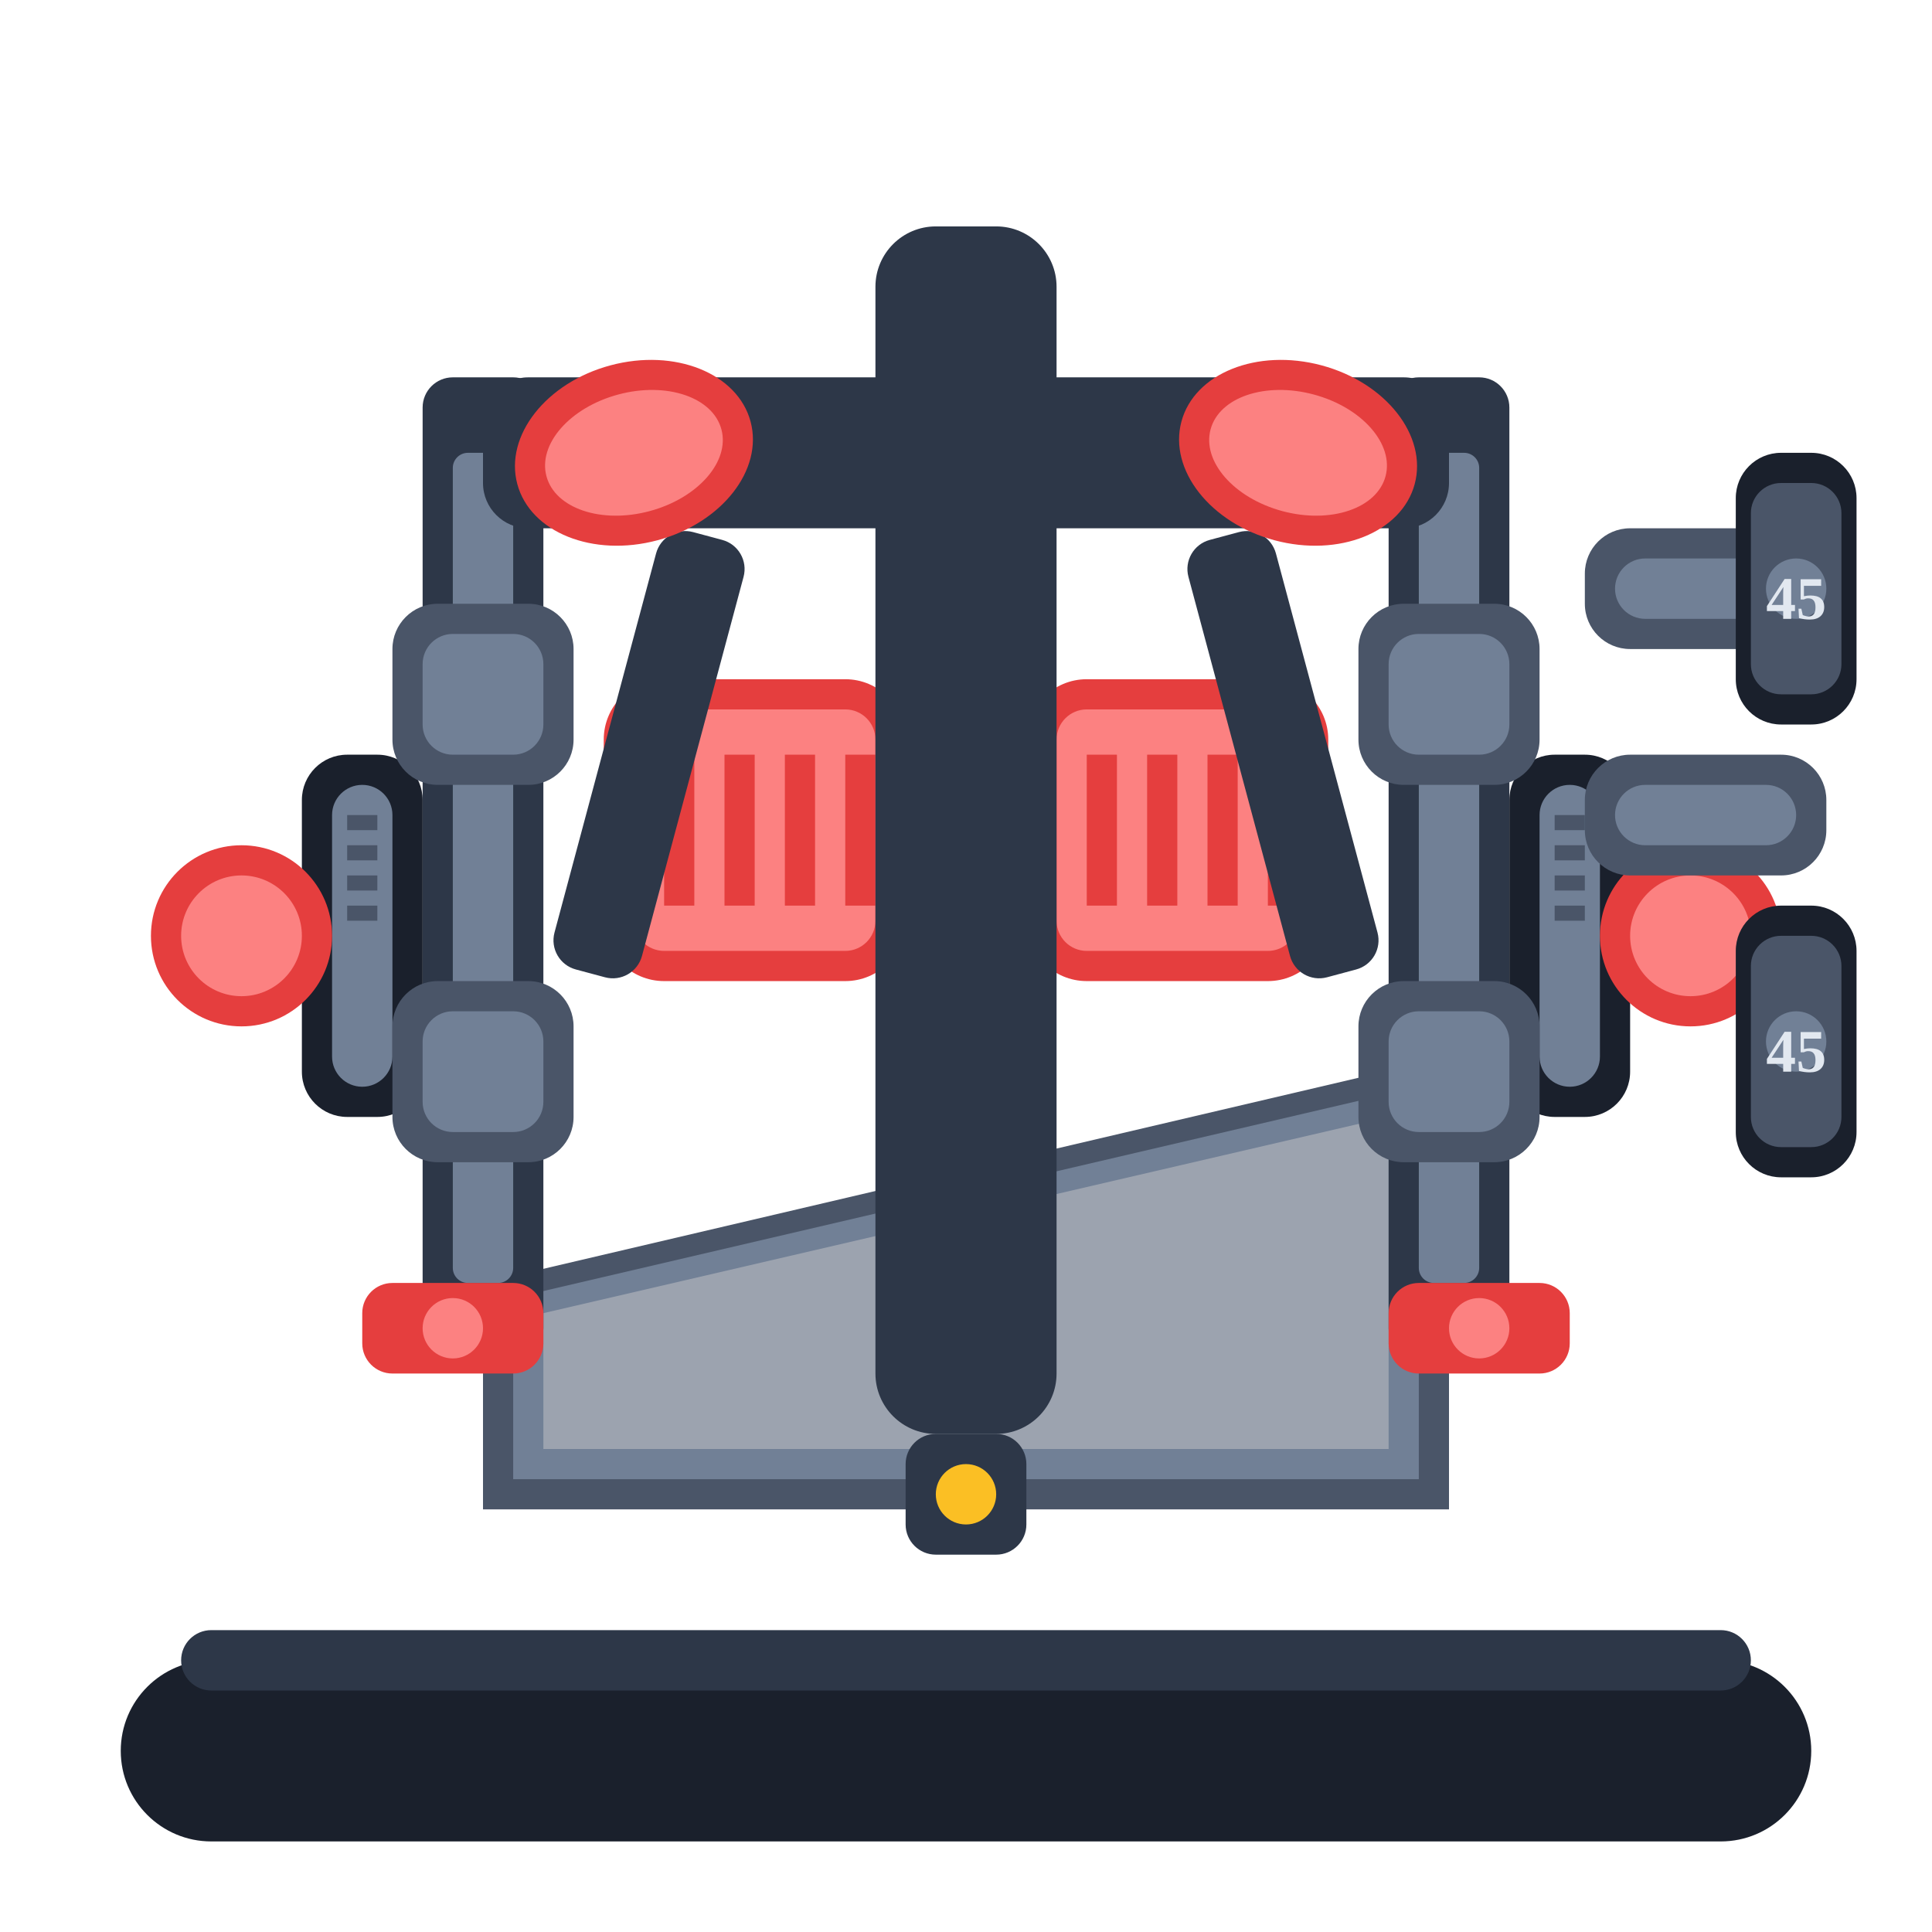
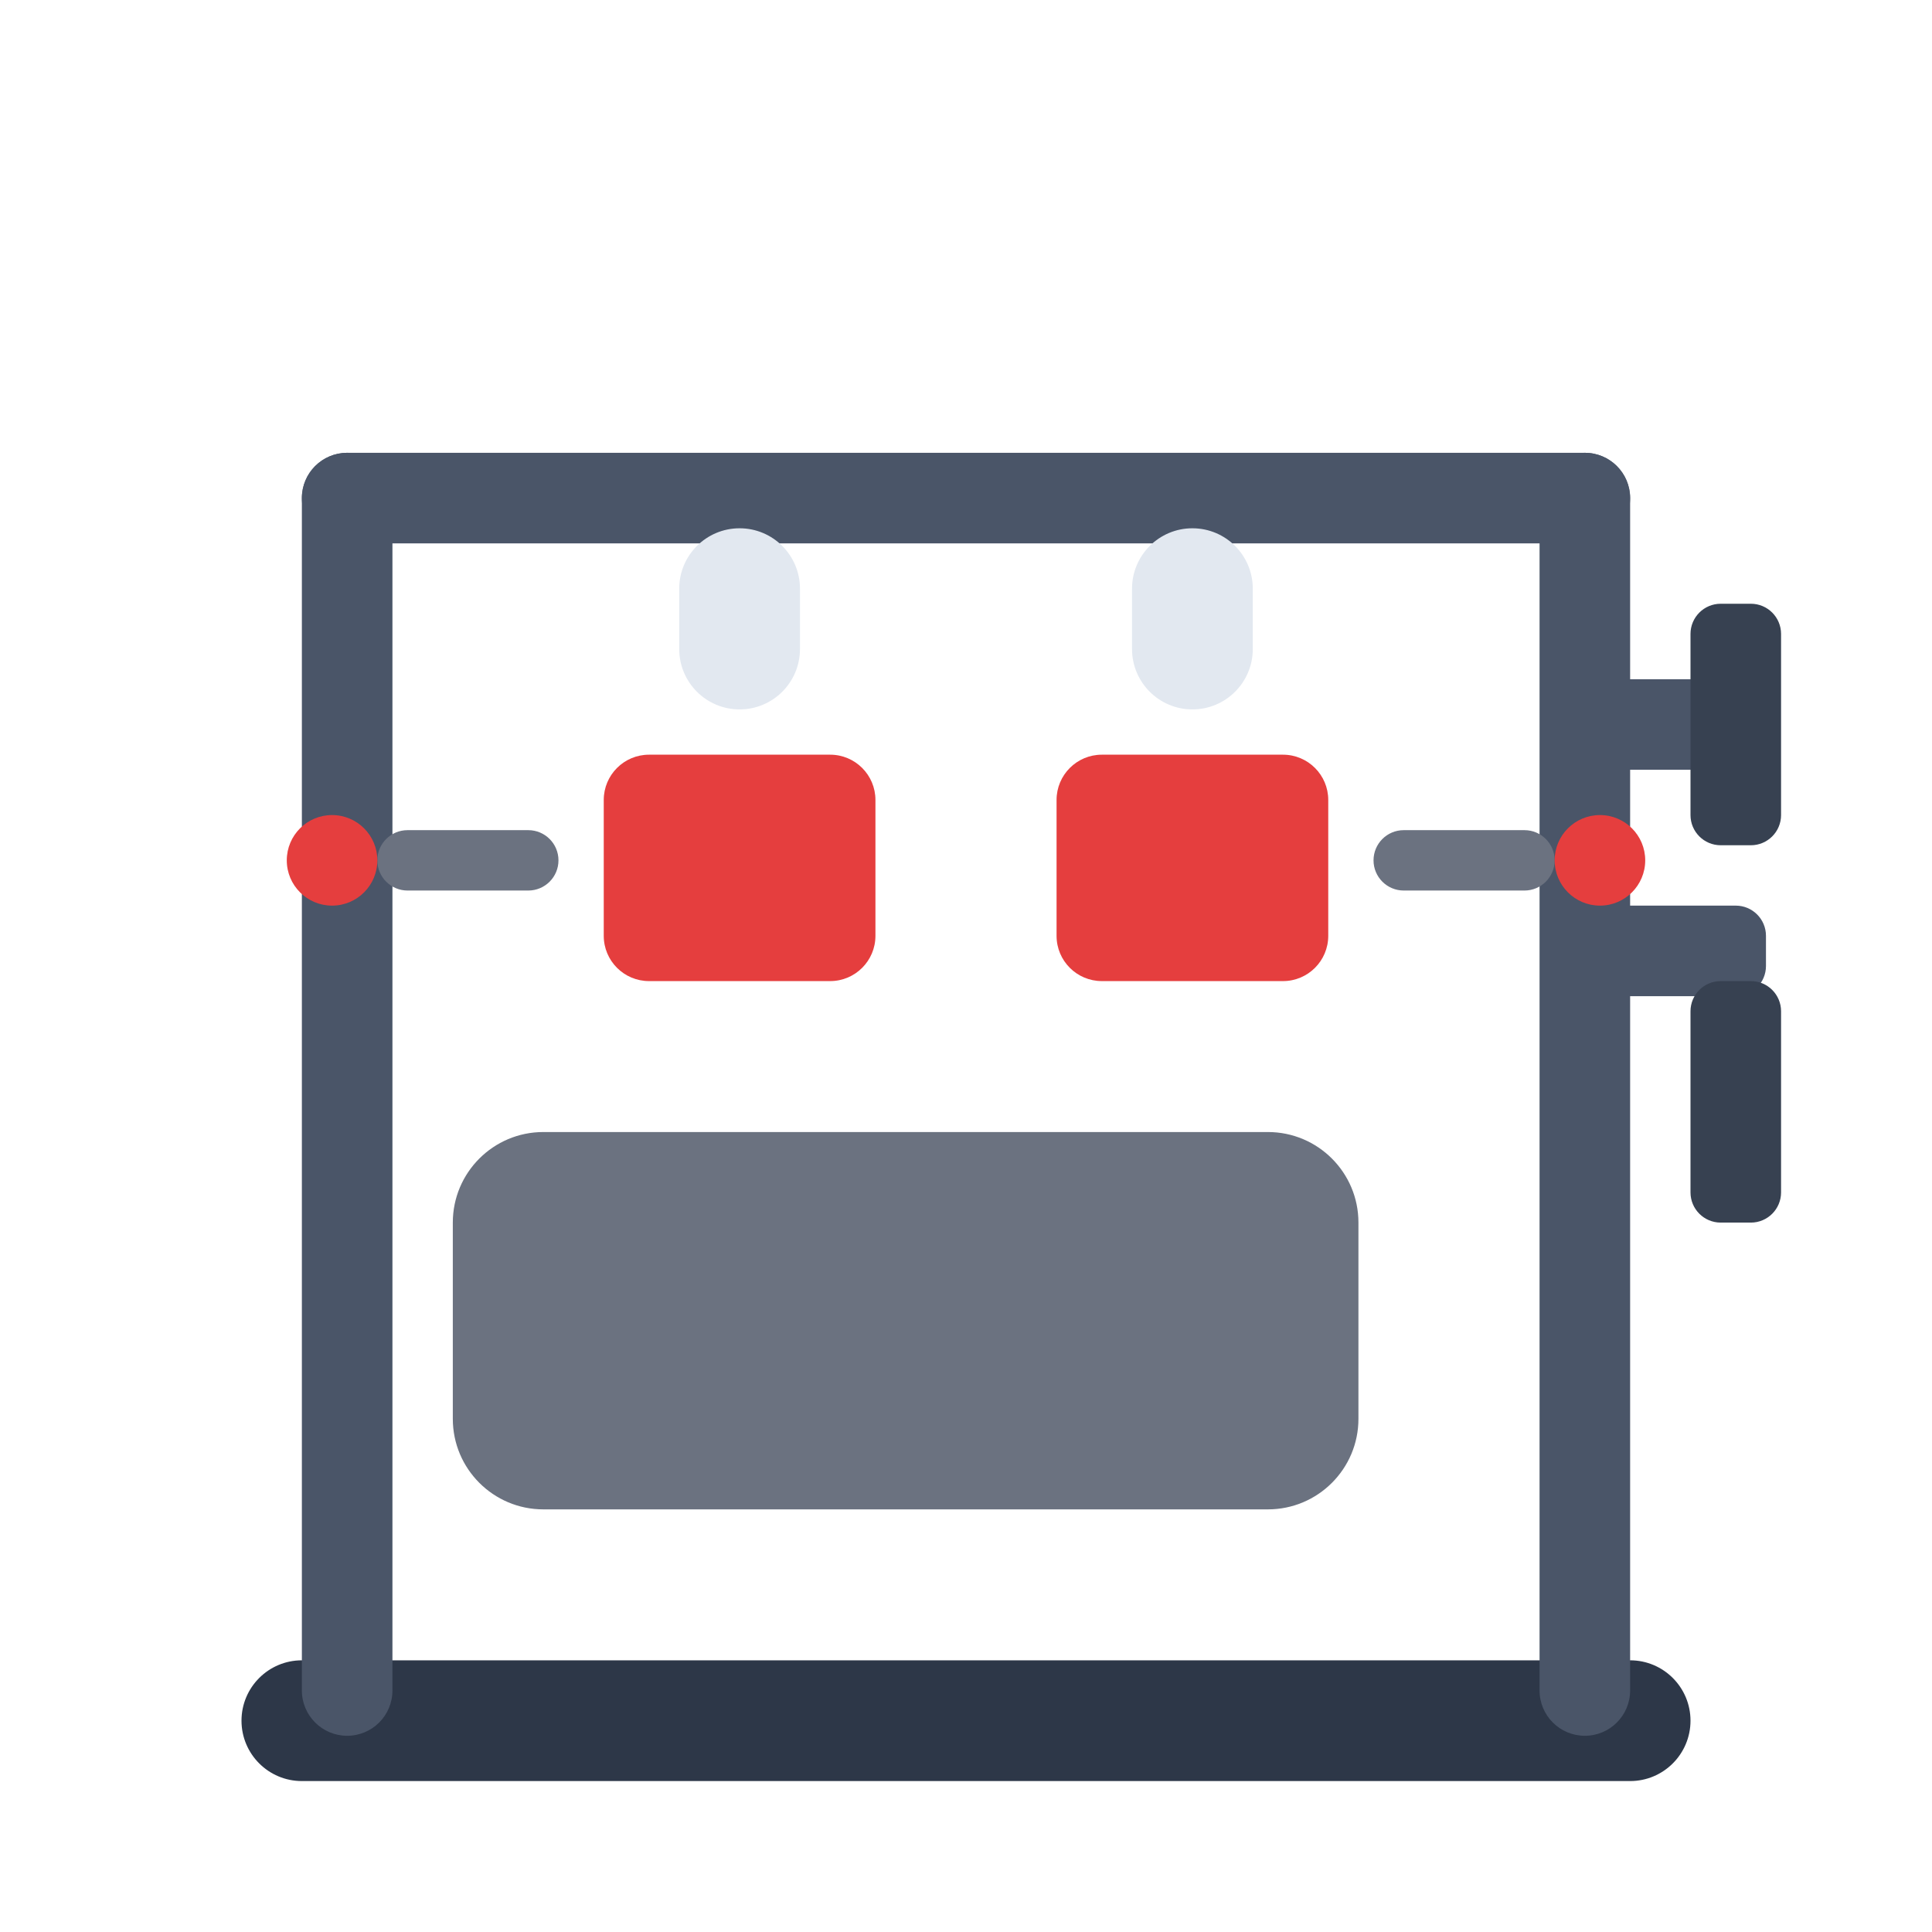
<svg xmlns="http://www.w3.org/2000/svg" width="128" height="128" viewBox="0 0 128 128">
-   <rect x="8" y="110" width="112" height="12" fill="#1a202c" rx="6" />
-   <rect x="12" y="108" width="104" height="4" fill="#2d3748" rx="2" />
-   <polygon points="32,85 96,70 96,100 32,100" fill="#4a5568" />
-   <polygon points="34,86 94,72 94,98 34,98" fill="#718096" />
-   <polygon points="36,87 92,74 92,96 36,96" fill="#9ca3af" />
-   <rect x="40" y="45" width="20" height="20" fill="#e53e3e" rx="4" />
-   <rect x="68" y="45" width="20" height="20" fill="#e53e3e" rx="4" />
-   <rect x="42" y="47" width="16" height="16" fill="#fc8181" rx="2" />
-   <rect x="70" y="47" width="16" height="16" fill="#fc8181" rx="2" />
-   <rect x="44" y="50" width="2" height="10" fill="#e53e3e" />
-   <rect x="48" y="50" width="2" height="10" fill="#e53e3e" />
-   <rect x="52" y="50" width="2" height="10" fill="#e53e3e" />
-   <rect x="56" y="50" width="2" height="10" fill="#e53e3e" />
-   <rect x="72" y="50" width="2" height="10" fill="#e53e3e" />
-   <rect x="76" y="50" width="2" height="10" fill="#e53e3e" />
-   <rect x="80" y="50" width="2" height="10" fill="#e53e3e" />
-   <rect x="84" y="50" width="2" height="10" fill="#e53e3e" />
-   <rect x="20" y="50" width="8" height="24" fill="#1a202c" rx="3" />
-   <rect x="22" y="52" width="4" height="20" fill="#718096" rx="2" />
-   <rect x="100" y="50" width="8" height="24" fill="#1a202c" rx="3" />
-   <rect x="102" y="52" width="4" height="20" fill="#718096" rx="2" />
-   <rect x="23" y="54" width="2" height="1" fill="#4a5568" />
-   <rect x="23" y="56" width="2" height="1" fill="#4a5568" />
-   <rect x="23" y="58" width="2" height="1" fill="#4a5568" />
-   <rect x="23" y="60" width="2" height="1" fill="#4a5568" />
-   <rect x="103" y="54" width="2" height="1" fill="#4a5568" />
-   <rect x="103" y="56" width="2" height="1" fill="#4a5568" />
-   <rect x="103" y="58" width="2" height="1" fill="#4a5568" />
-   <rect x="103" y="60" width="2" height="1" fill="#4a5568" />
-   <circle cx="16" cy="62" r="6" fill="#e53e3e" />
-   <circle cx="16" cy="62" r="4" fill="#fc8181" />
-   <circle cx="112" cy="62" r="6" fill="#e53e3e" />
-   <circle cx="112" cy="62" r="4" fill="#fc8181" />
-   <rect x="28" y="25" width="8" height="65" fill="#2d3748" rx="2" />
-   <rect x="92" y="25" width="8" height="65" fill="#2d3748" rx="2" />
-   <rect x="30" y="30" width="4" height="55" fill="#718096" rx="1" />
-   <rect x="94" y="30" width="4" height="55" fill="#718096" rx="1" />
-   <rect x="26" y="40" width="12" height="12" fill="#4a5568" rx="3" />
-   <rect x="28" y="42" width="8" height="8" fill="#718096" rx="2" />
-   <rect x="26" y="65" width="12" height="12" fill="#4a5568" rx="3" />
-   <rect x="28" y="67" width="8" height="8" fill="#718096" rx="2" />
-   <rect x="90" y="40" width="12" height="12" fill="#4a5568" rx="3" />
-   <rect x="92" y="42" width="8" height="8" fill="#718096" rx="2" />
-   <rect x="90" y="65" width="12" height="12" fill="#4a5568" rx="3" />
-   <rect x="92" y="67" width="8" height="8" fill="#718096" rx="2" />
-   <rect x="32" y="25" width="64" height="10" fill="#2d3748" rx="3" />
-   <rect x="58" y="15" width="12" height="80" fill="#2d3748" rx="4" />
-   <rect x="40" y="35" width="6" height="30" fill="#2d3748" rx="2" transform="rotate(15 43 50)" />
-   <rect x="82" y="35" width="6" height="30" fill="#2d3748" rx="2" transform="rotate(-15 85 50)" />
-   <rect x="105" y="35" width="16" height="8" fill="#4a5568" rx="3" />
-   <rect x="107" y="37" width="12" height="4" fill="#718096" rx="2" />
-   <rect x="105" y="50" width="16" height="8" fill="#4a5568" rx="3" />
-   <rect x="107" y="52" width="12" height="4" fill="#718096" rx="2" />
-   <rect x="115" y="30" width="8" height="18" fill="#1a202c" rx="3" />
-   <rect x="116" y="32" width="6" height="14" fill="#4a5568" rx="2" />
-   <circle cx="119" cy="39" r="2" fill="#718096" />
-   <text x="119" y="41" text-anchor="middle" fill="#e2e8f0" font-size="4" font-weight="bold">45</text>
-   <rect x="115" y="60" width="8" height="18" fill="#1a202c" rx="3" />
-   <rect x="116" y="62" width="6" height="14" fill="#4a5568" rx="2" />
-   <circle cx="119" cy="69" r="2" fill="#718096" />
-   <text x="119" y="71" text-anchor="middle" fill="#e2e8f0" font-size="4" font-weight="bold">45</text>
-   <rect x="24" y="85" width="12" height="6" fill="#e53e3e" rx="2" />
-   <rect x="92" y="85" width="12" height="6" fill="#e53e3e" rx="2" />
-   <circle cx="30" cy="88" r="2" fill="#fc8181" />
-   <circle cx="98" cy="88" r="2" fill="#fc8181" />
-   <ellipse cx="42" cy="30" rx="8" ry="6" fill="#e53e3e" transform="rotate(-15 42 30)" />
-   <ellipse cx="42" cy="30" rx="6" ry="4" fill="#fc8181" transform="rotate(-15 42 30)" />
-   <ellipse cx="86" cy="30" rx="8" ry="6" fill="#e53e3e" transform="rotate(15 86 30)" />
-   <ellipse cx="86" cy="30" rx="6" ry="4" fill="#fc8181" transform="rotate(15 86 30)" />
-   <rect x="60" y="95" width="8" height="8" fill="#2d3748" rx="2" />
-   <circle cx="64" cy="99" r="2" fill="#fbbf24" />
+   <rect x="16" y="110" width="96" height="8" fill="#2d3748" rx="4" />
+   <rect x="20" y="30" width="6" height="85" fill="#4a5568" rx="3" />
+   <rect x="102" y="30" width="6" height="85" fill="#4a5568" rx="3" />
+   <rect x="20" y="30" width="88" height="6" fill="#4a5568" rx="3" />
+   <rect x="30" y="75" width="60" height="25" fill="#6b7280" rx="6" />
+   <rect x="40" y="50" width="18" height="15" fill="#e53e3e" rx="3" />
+   <rect x="70" y="50" width="18" height="15" fill="#e53e3e" rx="3" />
+   <rect x="25" y="55" width="12" height="4" fill="#6b7280" rx="2" />
+   <rect x="91" y="55" width="12" height="4" fill="#6b7280" rx="2" />
+   <circle cx="22" cy="57" r="3" fill="#e53e3e" />
+   <circle cx="106" cy="57" r="3" fill="#e53e3e" />
+   <rect x="45" y="35" width="8" height="12" fill="#e2e8f0" rx="4" />
+   <rect x="75" y="35" width="8" height="12" fill="#e2e8f0" rx="4" />
+   <rect x="105" y="45" width="12" height="6" fill="#4a5568" rx="2" />
+   <rect x="105" y="60" width="12" height="6" fill="#4a5568" rx="2" />
+   <rect x="112" y="40" width="6" height="16" fill="#374151" rx="2" />
+   <rect x="112" y="65" width="6" height="16" fill="#374151" rx="2" />
</svg>
